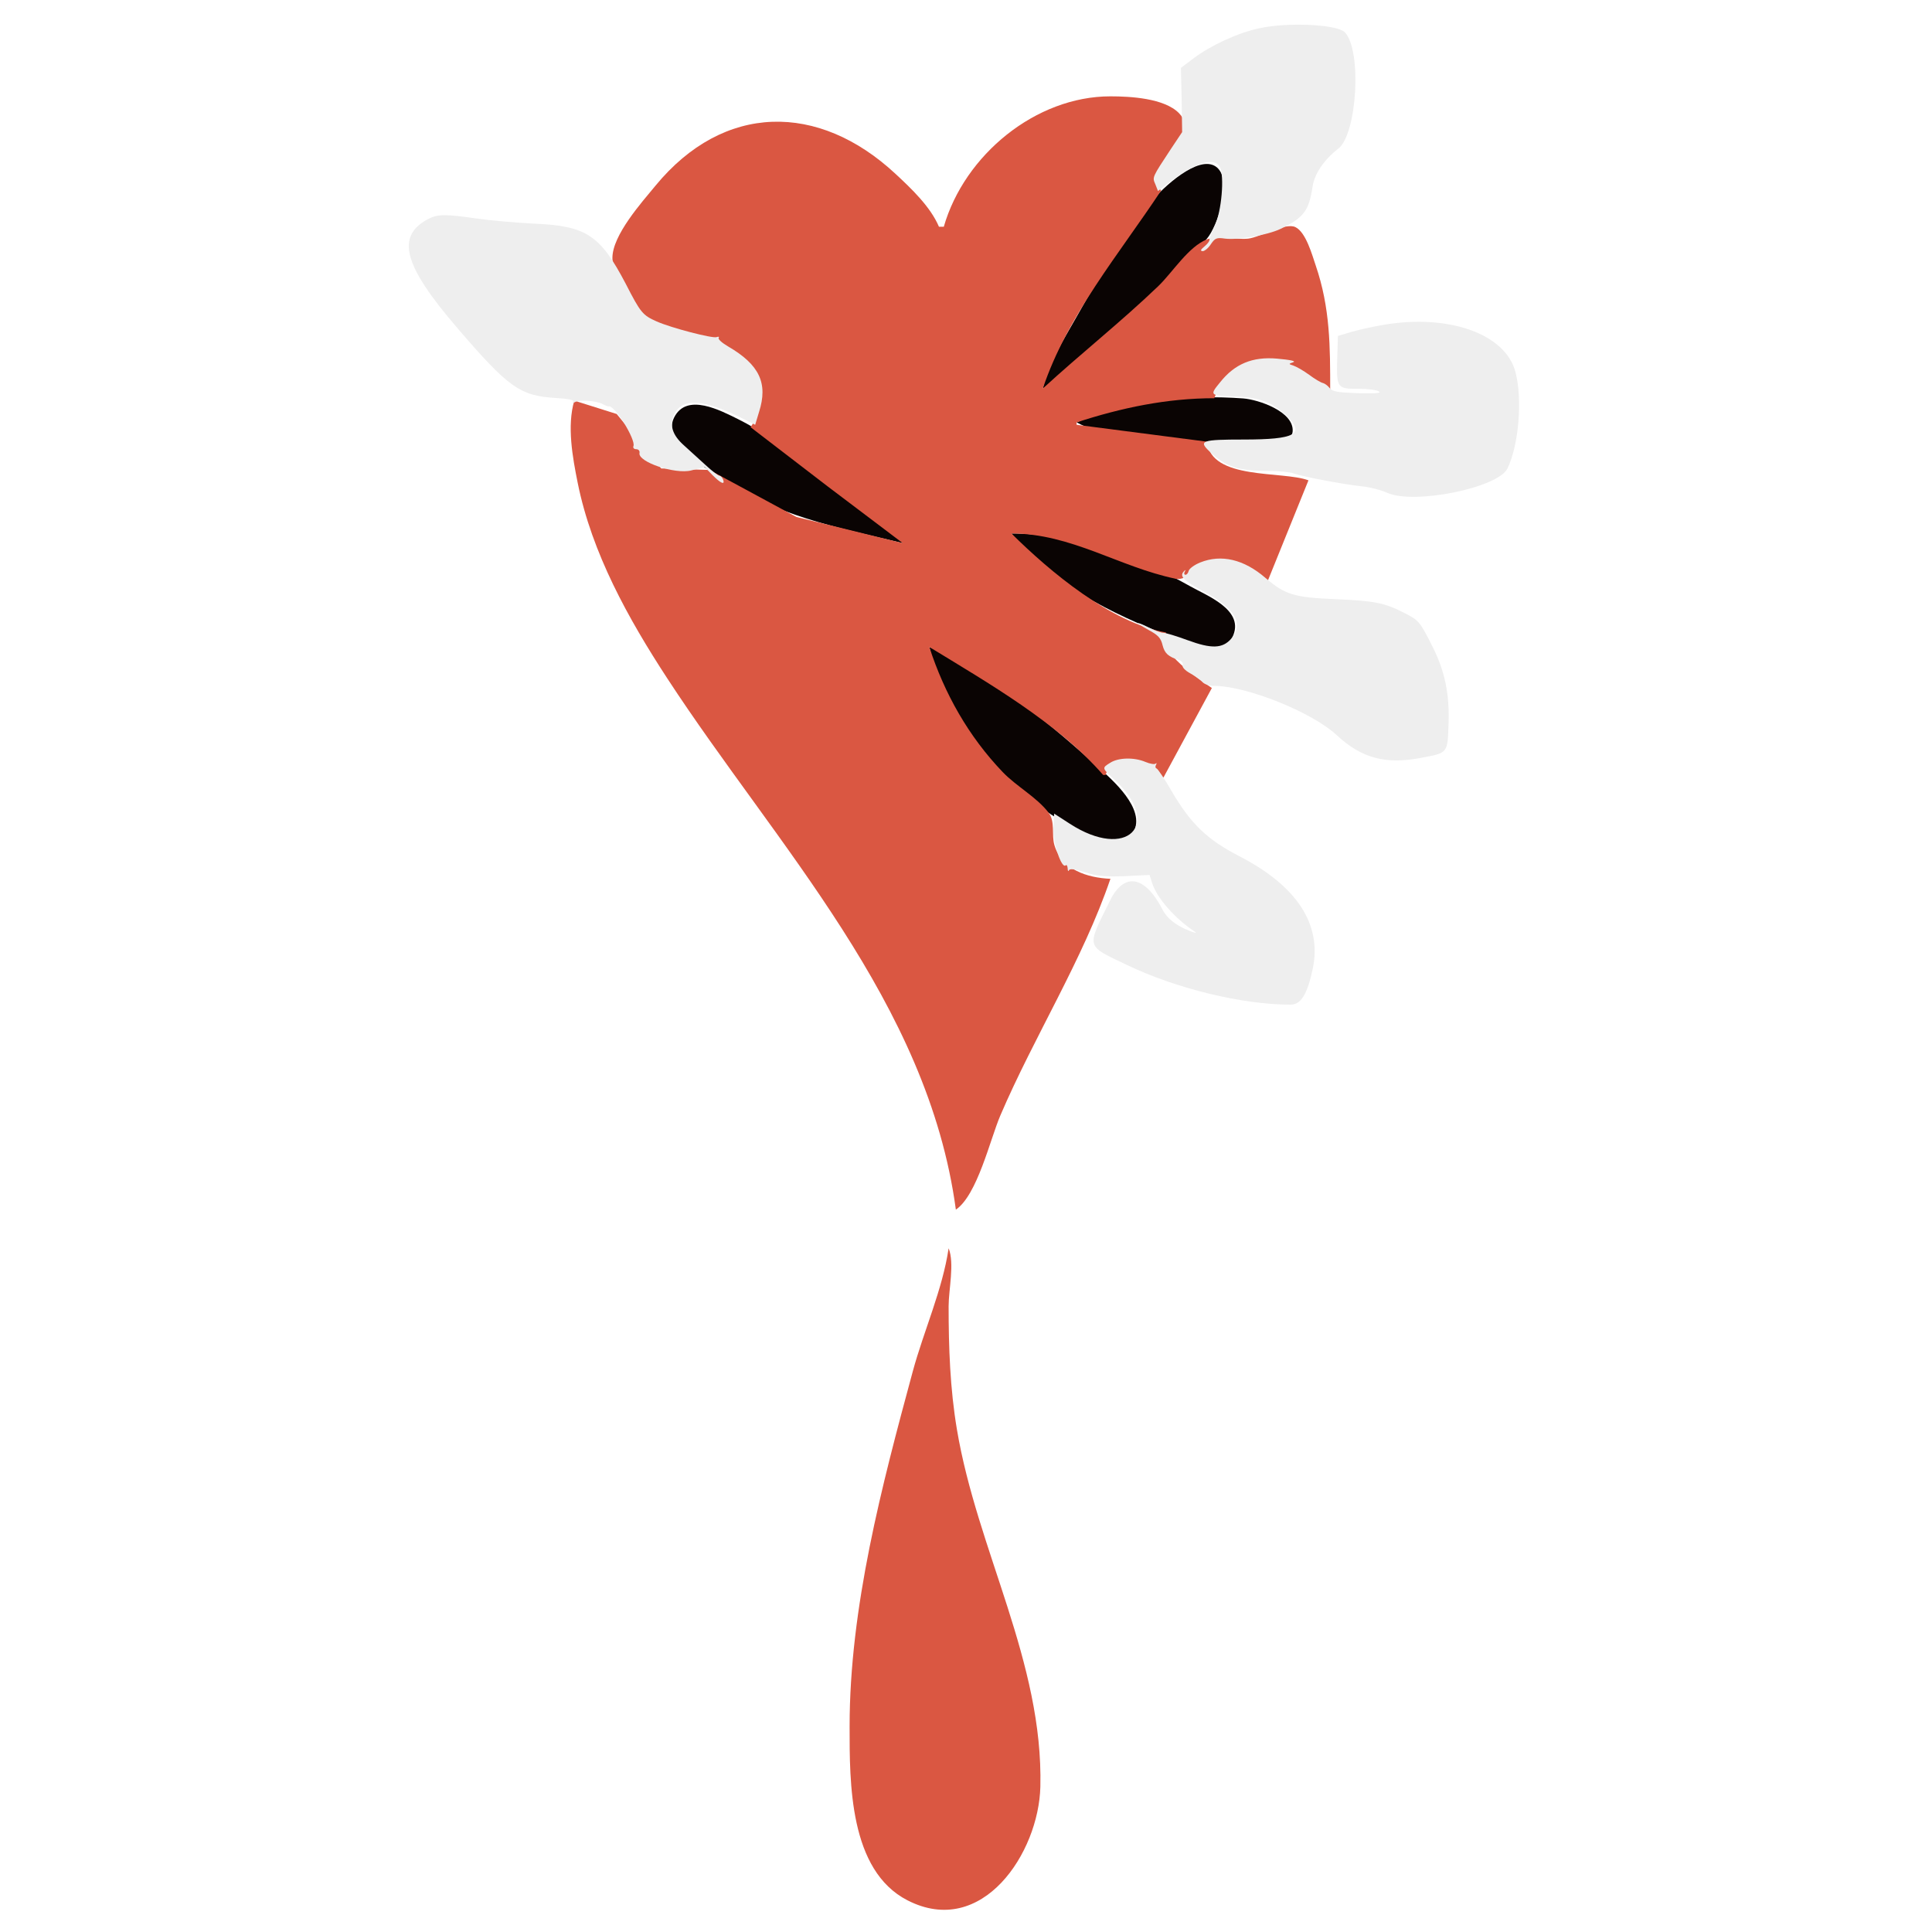
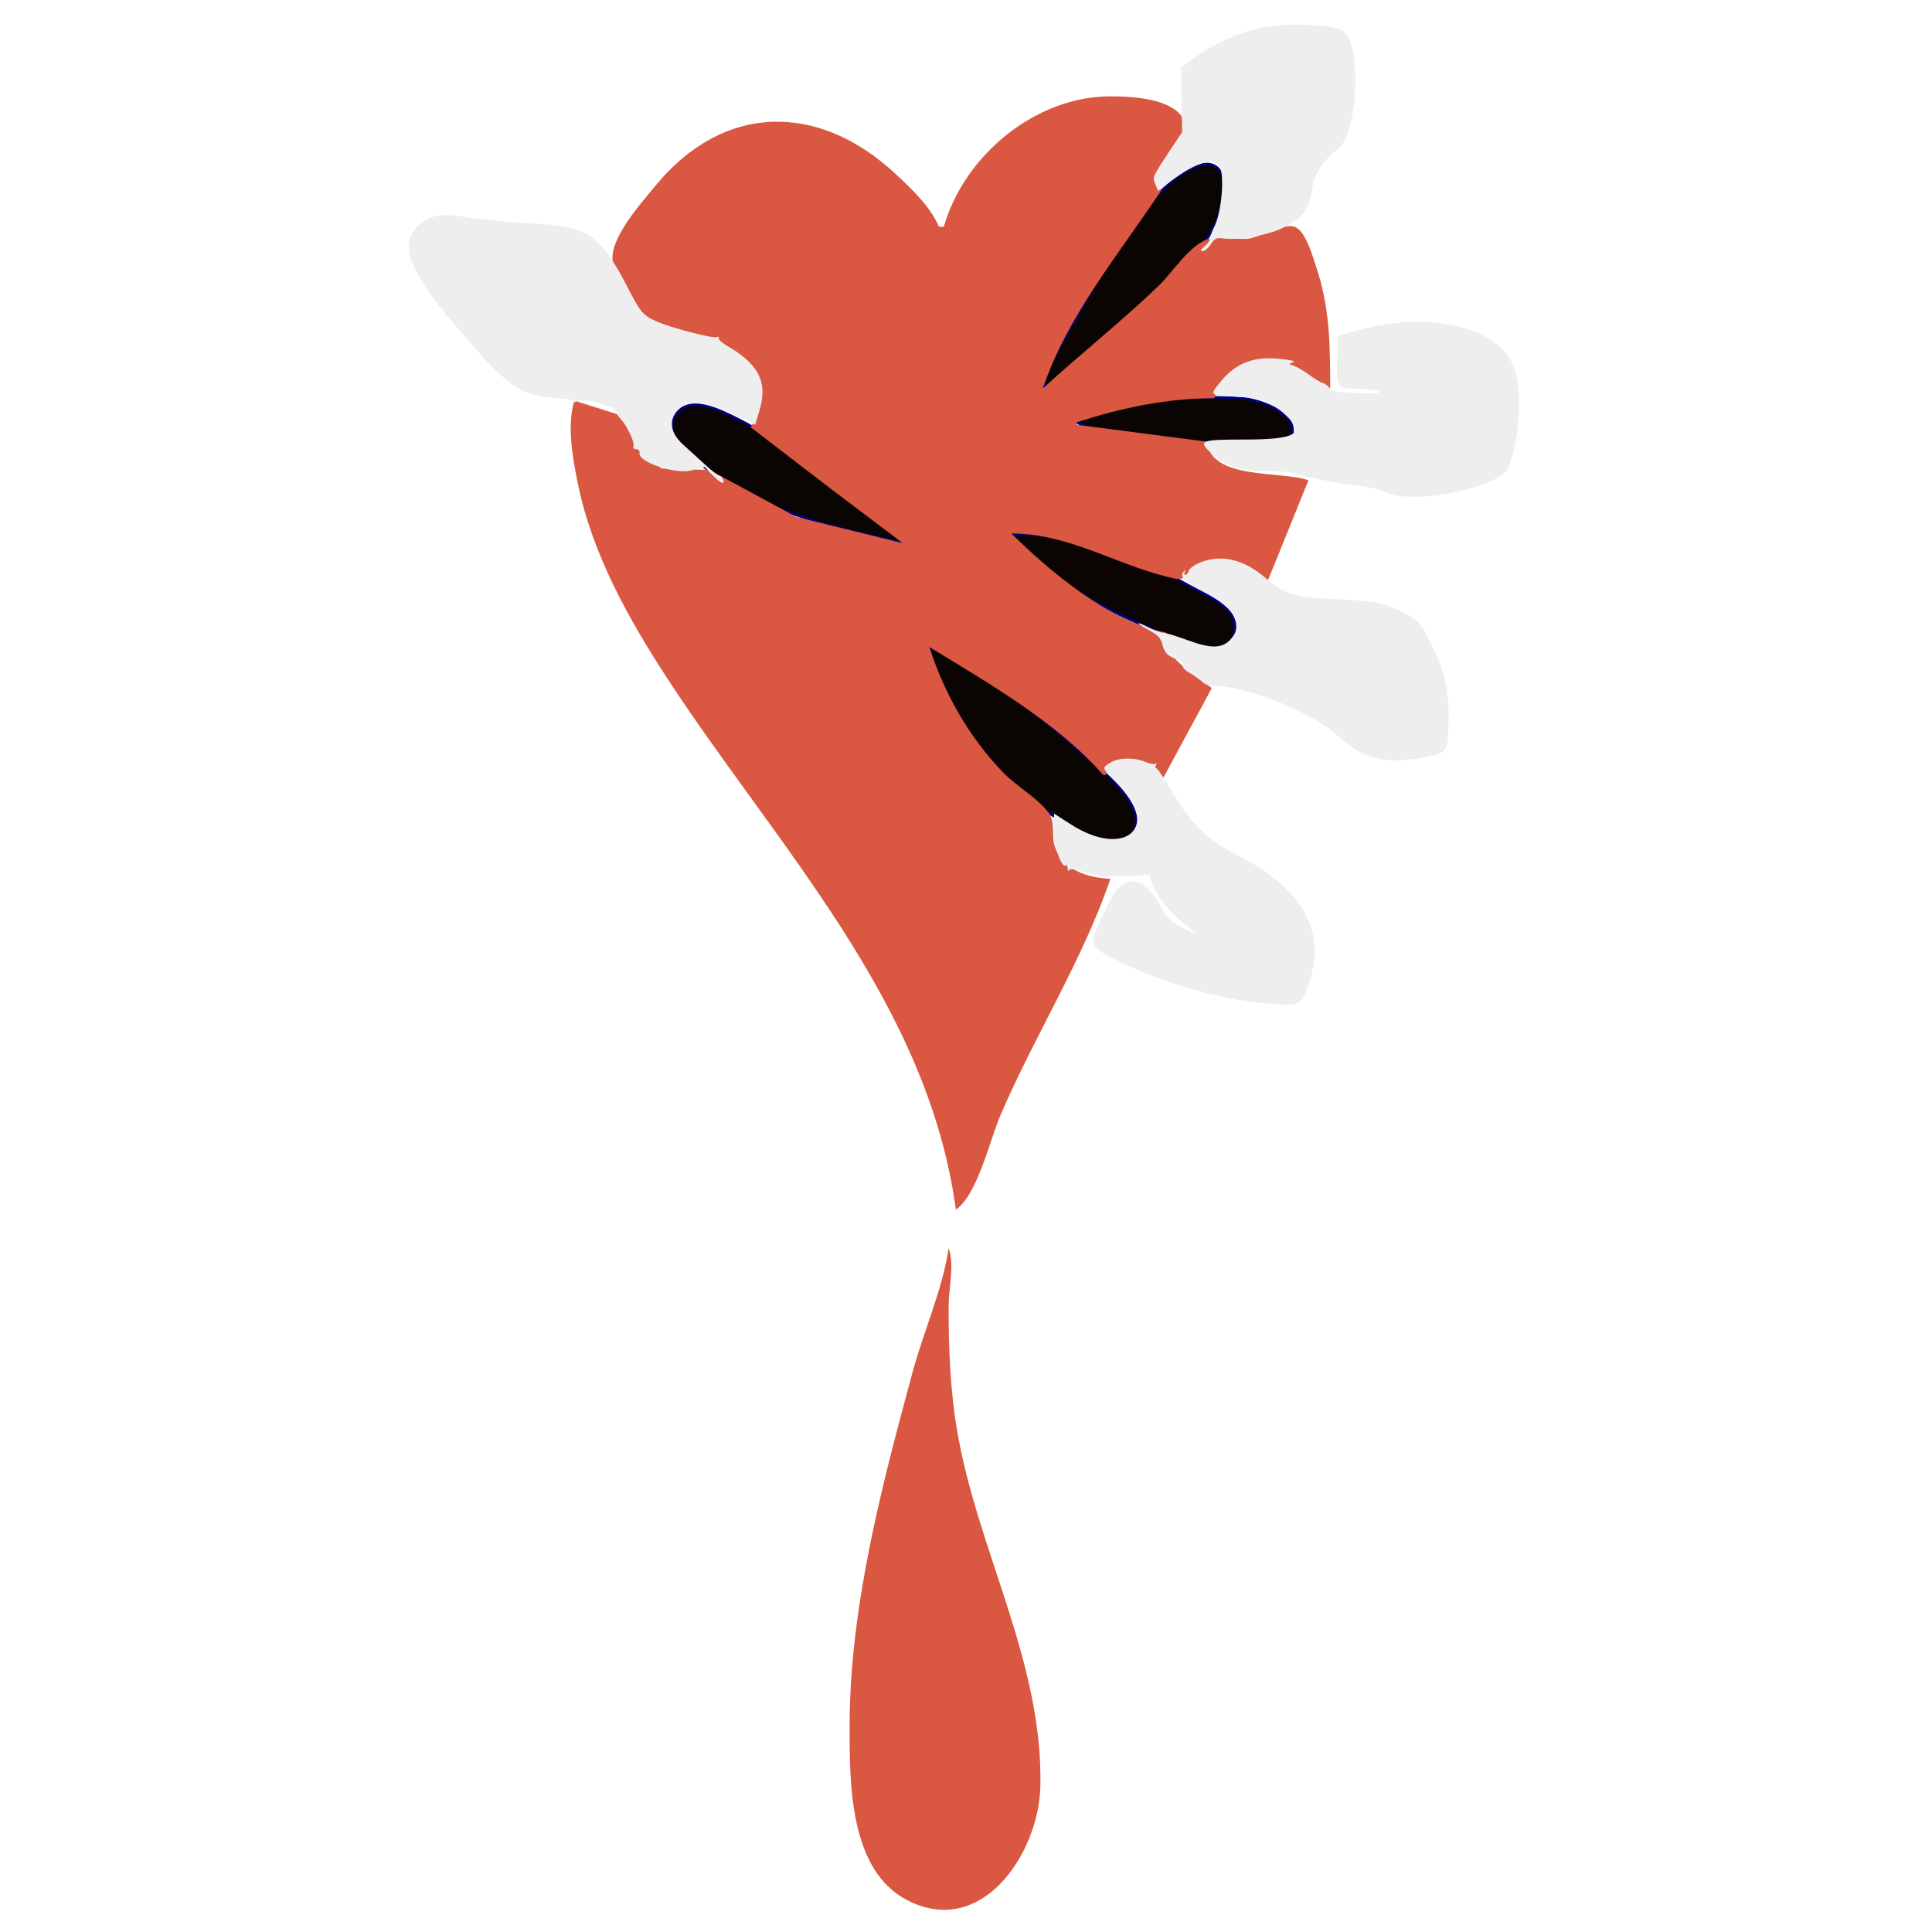
<svg xmlns="http://www.w3.org/2000/svg" version="1.1" id="svg1" width="800" height="800" viewBox="0 0 800 800">
  <g id="g1">
    <g id="g2">
-       <path style="fill:#da5742;stroke:none" d="m 392.802,516.893 c -2.525,17.098 -10.317,34.267 -14.849,51 -12.819,47.33 -26.148,97.664 -26.151,147 -0.001,23.213 -0.227,59.602 24,72.004 30.926,15.831 54.316,-19.669 54.985,-47.004 1.267,-51.705 -26.135,-97.84 -34.55,-148 -2.842,-16.942 -3.435,-33.867 -3.435,-51 0,-6.862 2.517,-17.828 0,-24 z" id="path65" />
-       <path style="fill:#0a0403;stroke:none" d="m 384.802,267.893 c 6.645,28.722 28.14,55.753 53,70.996 6.446,3.952 22.925,16.19 30.258,7.57 8.005,-9.41 -5.815,-22.032 -11.833,-27.45 -20.609,-18.552 -45.751,-40.053 -71.424,-51.117 z" id="path49" />
-       <path style="fill:#0a0403;stroke:none" d="m 418.802,220.893 c 14.024,19.744 42.85,33.953 65,42.228 7.205,2.692 22.647,10.985 26.951,-0.272 4.033,-10.547 -11.13,-16.236 -17.951,-20.106 -21.296,-12.08 -49.316,-21.834 -74,-21.85 z" id="path35" />
-       <path style="fill:#0a0403;stroke:none" d="m 373.802,224.893 c -3.678,-7.2 -14.421,-12.461 -21,-17.025 -15.849,-10.995 -29.644,-25.664 -47,-34.219 -7.306,-3.601 -21.464,-11.272 -26.678,-0.737 -4.853,9.804 11.083,19.534 17.678,24.083 24.263,16.737 49.168,21.195 77,27.897 z" id="path20" />
-       <path style="fill:#0a0403;stroke:none" d="m 445.802,174.893 c 18.983,10.167 47.174,8 68,8 4.33,0 20.917,2.377 21.454,-4.214 0.673,-8.261 -14.224,-13.237 -20.454,-13.696 -22.355,-1.647 -48.344,0.754 -69,9.91 z" id="path16" />
-       <path style="fill:#0a0403;stroke:none" d="m 431.802,160.893 c 24.723,-16.351 48.395,-39.807 67.907,-62.004 4.392,-4.996 11.185,-24.926 3.66,-29.965 -7.344,-4.918 -22.072,9.079 -26.102,13.969 -12.375,15.016 -22.35,32.115 -31.889,48.999 -5.015,8.878 -11.427,18.97 -13.576,29 z" id="path5" />
-       <path style="fill:#da5742;stroke:none" d="m 390.802,93.893 h -2 c -3.523,-8.32 -11.454,-15.821 -18,-21.911 -31.861,-29.639 -71.081,-29.469 -99.385,4.911 -5.676,6.894 -17.909,20.53 -17.831,30 0.029,3.522 2.764,6.903 4.188,10 2.578,5.605 5.06,11.533 10.068,15.443 9.044,7.061 22.19,5.883 31.96,11.997 12.875,8.057 20.449,18.47 11,32.56 l 32,24.575 31,23.425 -44,-10.822 -36,-19.469 -20,-0.629 -18.443,-22.548 -17.557,-5.532 c -3.094,10.467 -0.712,23.504 1.4,34 5.867,29.161 20.997,56.338 37.096,81 45.231,69.291 107.936,134.091 119.505,220 8.886,-6.063 14.158,-29.036 18.421,-39 13.986,-32.683 34.144,-64.473 45.579,-98 -9.629,-0.42 -20.259,-3.79 -23.211,-14 -1.229,-4.251 0.41,-9.73 -2.393,-13.385 -4.937,-6.439 -13.29,-10.855 -18.972,-16.785 -14.177,-14.794 -24.111,-32.429 -30.424,-51.83 24.324,14.89 53.085,31.329 72,53 h 1 c 2.937,-9.614 18.332,-4.021 23,1 h 1 l 20,-37 c -5.037,-3.44 -23,-15.406 -19,-22 v -1 c -22.874,-4.078 -48.049,-25.181 -64,-41 24.935,0.069 44.659,13.915 67.985,18.748 5.106,1.058 10.458,-6.353 16.015,-7.265 8.468,-1.39 15.127,4.691 22,8.518 l 17,-42 c -10.817,-4.032 -40.35,0.052 -42,-16 l -54,-7 v -1 c 18.632,-6.063 37.349,-10 57,-10 1.188,-3.068 2.716,-5.552 5.094,-7.895 15.594,-15.364 27.668,-0.76 42.906,4.895 0,-18.32 0.048,-34.306 -6.003,-52 -1.46,-4.27 -4.015,-13.709 -8.387,-15.843 -4.251,-2.075 -14.69,4.248 -19.61,4.764 -4.824,0.506 -12.807,-1.318 -16.985,0.29 -7.666,2.951 -14.371,13.783 -20.184,19.364 -15.426,14.81 -32.137,27.98 -47.83,42.424 10.187,-30.36 31.643,-55.734 49,-82 -9.419,-9.535 17.585,-21.64 7.397,-32.031 -6.121,-6.242 -20.278,-6.966 -28.397,-6.969 -30.893,-0.012 -60.422,24.222 -69,54 z" id="path3" />
+       <path fill="#da5742" stroke="none" d="m 392.802,516.893 c -2.525,17.098 -10.317,34.267 -14.849,51 -12.819,47.33 -26.148,97.664 -26.151,147 -0.001,23.213 -0.227,59.602 24,72.004 30.926,15.831 54.316,-19.669 54.985,-47.004 1.267,-51.705 -26.135,-97.84 -34.55,-148 -2.842,-16.942 -3.435,-33.867 -3.435,-51 0,-6.862 2.517,-17.828 0,-24 z" id="path65" />
+       <g fill="#0a0403" stroke="navy">
+         <path d="m 384.802,267.893 c 6.645,28.722 28.14,55.753 53,70.996 6.446,3.952 22.925,16.19 30.258,7.57 8.005,-9.41 -5.815,-22.032 -11.833,-27.45 -20.609,-18.552 -45.751,-40.053 -71.424,-51.117 z" id="path49" />
+         <path d="m 418.802,220.893 c 14.024,19.744 42.85,33.953 65,42.228 7.205,2.692 22.647,10.985 26.951,-0.272 4.033,-10.547 -11.13,-16.236 -17.951,-20.106 -21.296,-12.08 -49.316,-21.834 -74,-21.85 z" id="path35" />
+         <path d="m 373.802,224.893 c -3.678,-7.2 -14.421,-12.461 -21,-17.025 -15.849,-10.995 -29.644,-25.664 -47,-34.219 -7.306,-3.601 -21.464,-11.272 -26.678,-0.737 -4.853,9.804 11.083,19.534 17.678,24.083 24.263,16.737 49.168,21.195 77,27.897 z" id="path20" />
+         <path d="m 445.802,174.893 c 18.983,10.167 47.174,8 68,8 4.33,0 20.917,2.377 21.454,-4.214 0.673,-8.261 -14.224,-13.237 -20.454,-13.696 -22.355,-1.647 -48.344,0.754 -69,9.91 z" id="path16" />
+         <path d="m 431.802,160.893 c 24.723,-16.351 48.395,-39.807 67.907,-62.004 4.392,-4.996 11.185,-24.926 3.66,-29.965 -7.344,-4.918 -22.072,9.079 -26.102,13.969 -12.375,15.016 -22.35,32.115 -31.889,48.999 -5.015,8.878 -11.427,18.97 -13.576,29 z" id="path5" />
+       </g>
+       <path fill="#da5742" stroke="none" d="m 390.802,93.893 h -2 c -3.523,-8.32 -11.454,-15.821 -18,-21.911 -31.861,-29.639 -71.081,-29.469 -99.385,4.911 -5.676,6.894 -17.909,20.53 -17.831,30 0.029,3.522 2.764,6.903 4.188,10 2.578,5.605 5.06,11.533 10.068,15.443 9.044,7.061 22.19,5.883 31.96,11.997 12.875,8.057 20.449,18.47 11,32.56 l 32,24.575 31,23.425 -44,-10.822 -36,-19.469 -20,-0.629 -18.443,-22.548 -17.557,-5.532 c -3.094,10.467 -0.712,23.504 1.4,34 5.867,29.161 20.997,56.338 37.096,81 45.231,69.291 107.936,134.091 119.505,220 8.886,-6.063 14.158,-29.036 18.421,-39 13.986,-32.683 34.144,-64.473 45.579,-98 -9.629,-0.42 -20.259,-3.79 -23.211,-14 -1.229,-4.251 0.41,-9.73 -2.393,-13.385 -4.937,-6.439 -13.29,-10.855 -18.972,-16.785 -14.177,-14.794 -24.111,-32.429 -30.424,-51.83 24.324,14.89 53.085,31.329 72,53 h 1 c 2.937,-9.614 18.332,-4.021 23,1 h 1 l 20,-37 c -5.037,-3.44 -23,-15.406 -19,-22 v -1 c -22.874,-4.078 -48.049,-25.181 -64,-41 24.935,0.069 44.659,13.915 67.985,18.748 5.106,1.058 10.458,-6.353 16.015,-7.265 8.468,-1.39 15.127,4.691 22,8.518 l 17,-42 c -10.817,-4.032 -40.35,0.052 -42,-16 l -54,-7 v -1 c 18.632,-6.063 37.349,-10 57,-10 1.188,-3.068 2.716,-5.552 5.094,-7.895 15.594,-15.364 27.668,-0.76 42.906,4.895 0,-18.32 0.048,-34.306 -6.003,-52 -1.46,-4.27 -4.015,-13.709 -8.387,-15.843 -4.251,-2.075 -14.69,4.248 -19.61,4.764 -4.824,0.506 -12.807,-1.318 -16.985,0.29 -7.666,2.951 -14.371,13.783 -20.184,19.364 -15.426,14.81 -32.137,27.98 -47.83,42.424 10.187,-30.36 31.643,-55.734 49,-82 -9.419,-9.535 17.585,-21.64 7.397,-32.031 -6.121,-6.242 -20.278,-6.966 -28.397,-6.969 -30.893,-0.012 -60.422,24.222 -69,54 z" id="path3" />
    </g>
  </g>
  <g transform="translate(0,800) scale(0.1,-0.1)" fill="#EEEEEE" stroke="none" id="g23">
    <path d="M5215 7883 c-87 -18 -202 -71 -272 -124 l-53 -40 3 -133 2 -133 -46 -69 c-79 -120 -78 -117 -65 -147 l11 -28 55 42 c102 77 178 99 201 58 20 -38 7 -186 -21 -244 -14 -28 -23 -54 -22 -58 1 -5 -8 -17 -20 -27 -17 -14 -19 -19 -8 -20 8 0 24 13 34 29 17 25 24 28 58 23 53 -7 178 15 230 40 96 46 118 75 133 175 8 54 48 112 106 157 79 60 99 411 27 483 -33 32 -235 42 -353 16z" id="path13" />
    <path d="M1771 7092 c-132 -71 -100 -191 120 -447 215 -251 262 -284 411 -293 50 -3 75 -8 71 -15 -4 -6 -1 -7 8 -2 18 11 88 6 114 -8 11 -6 23 -11 26 -10 23 7 112 -137 102 -164 -3 -7 2 -13 11 -13 10 0 16 -7 14 -16 -7 -37 148 -89 214 -72 l56 14 32 -33 c35 -35 53 -43 44 -18 -4 8 -10 15 -15 15 -5 0 -31 20 -57 44 -26 24 -66 60 -89 81 -50 44 -63 87 -39 133 34 66 125 58 287 -24 l46 -23 16 53 c38 119 2 196 -129 272 -24 14 -42 30 -38 35 3 5 -1 6 -9 3 -17 -6 -187 38 -248 65 -58 26 -66 35 -128 156 -106 202 -163 240 -381 249 -74 4 -180 13 -235 21 -132 19 -164 19 -204 -3z" id="path15" />
    <path d="M5729 6655 c-41 -7 -101 -20 -132 -29 l-57 -17 -2 -67 c-5 -153 -6 -152 92 -152 36 0 72 -5 80 -11 11 -7 -15 -9 -89 -7 -85 3 -105 7 -116 22 -7 9 -19 18 -27 20 -7 1 -33 16 -57 34 -23 17 -53 34 -65 38 -21 7 -21 7 -1 14 13 5 -12 10 -67 15 -102 9 -175 -22 -235 -97 -45 -55 -45 -56 60 -60 102 -3 154 -23 215 -81 77 -74 36 -97 -178 -97 -173 0 -188 -5 -143 -48 70 -66 117 -82 248 -82 40 0 86 -5 101 -10 34 -13 208 -46 285 -54 31 -3 78 -15 104 -27 112 -49 458 21 497 101 47 97 63 287 33 400 -41 157 -275 241 -546 195z" id="path17" />
    <path d="M4970 5671 c-25 -10 -46 -26 -48 -35 -2 -9 -8 -16 -13 -16 -6 0 -7 6 -3 13 4 6 3 8 -1 4 -24 -22 -8 -39 82 -88 129 -70 164 -132 111 -194 -36 -41 -82 -42 -180 -6 -46 17 -92 31 -102 31 -9 0 -34 9 -56 20 -59 30 -63 24 -5 -8 41 -22 52 -34 59 -64 9 -34 23 -47 70 -62 10 -4 16 -12 13 -20 -3 -8 9 -22 33 -35 20 -11 43 -28 50 -36 7 -8 28 -15 46 -15 136 0 407 -109 509 -204 104 -97 205 -123 355 -93 105 20 104 18 108 137 5 125 -15 223 -69 328 -50 99 -55 104 -114 134 -82 42 -123 50 -285 57 -171 7 -208 18 -290 88 -89 77 -183 99 -270 64z" id="path19" />
    <path d="M4598 4842 c-36 -22 -36 -22 17 -71 202 -186 51 -335 -185 -182 l-65 42 -3 -60 c-3 -60 34 -171 51 -154 4 3 7 -2 8 -13 0 -10 3 -14 5 -8 3 8 23 6 67 -8 50 -16 82 -19 164 -16 l103 5 11 -34 c20 -62 92 -144 175 -200 12 -8 4 -7 -19 2 -55 21 -95 52 -113 88 -72 141 -159 157 -217 39 -99 -200 -103 -185 68 -267 206 -99 479 -165 679 -165 43 0 69 42 92 149 38 183 -65 342 -303 465 -134 69 -203 135 -282 271 -29 50 -57 92 -62 93 -5 2 -6 9 -2 15 3 7 3 9 -2 5 -4 -4 -23 -1 -42 7 -47 20 -112 18 -145 -3z" id="path21" />
  </g>
</svg>
